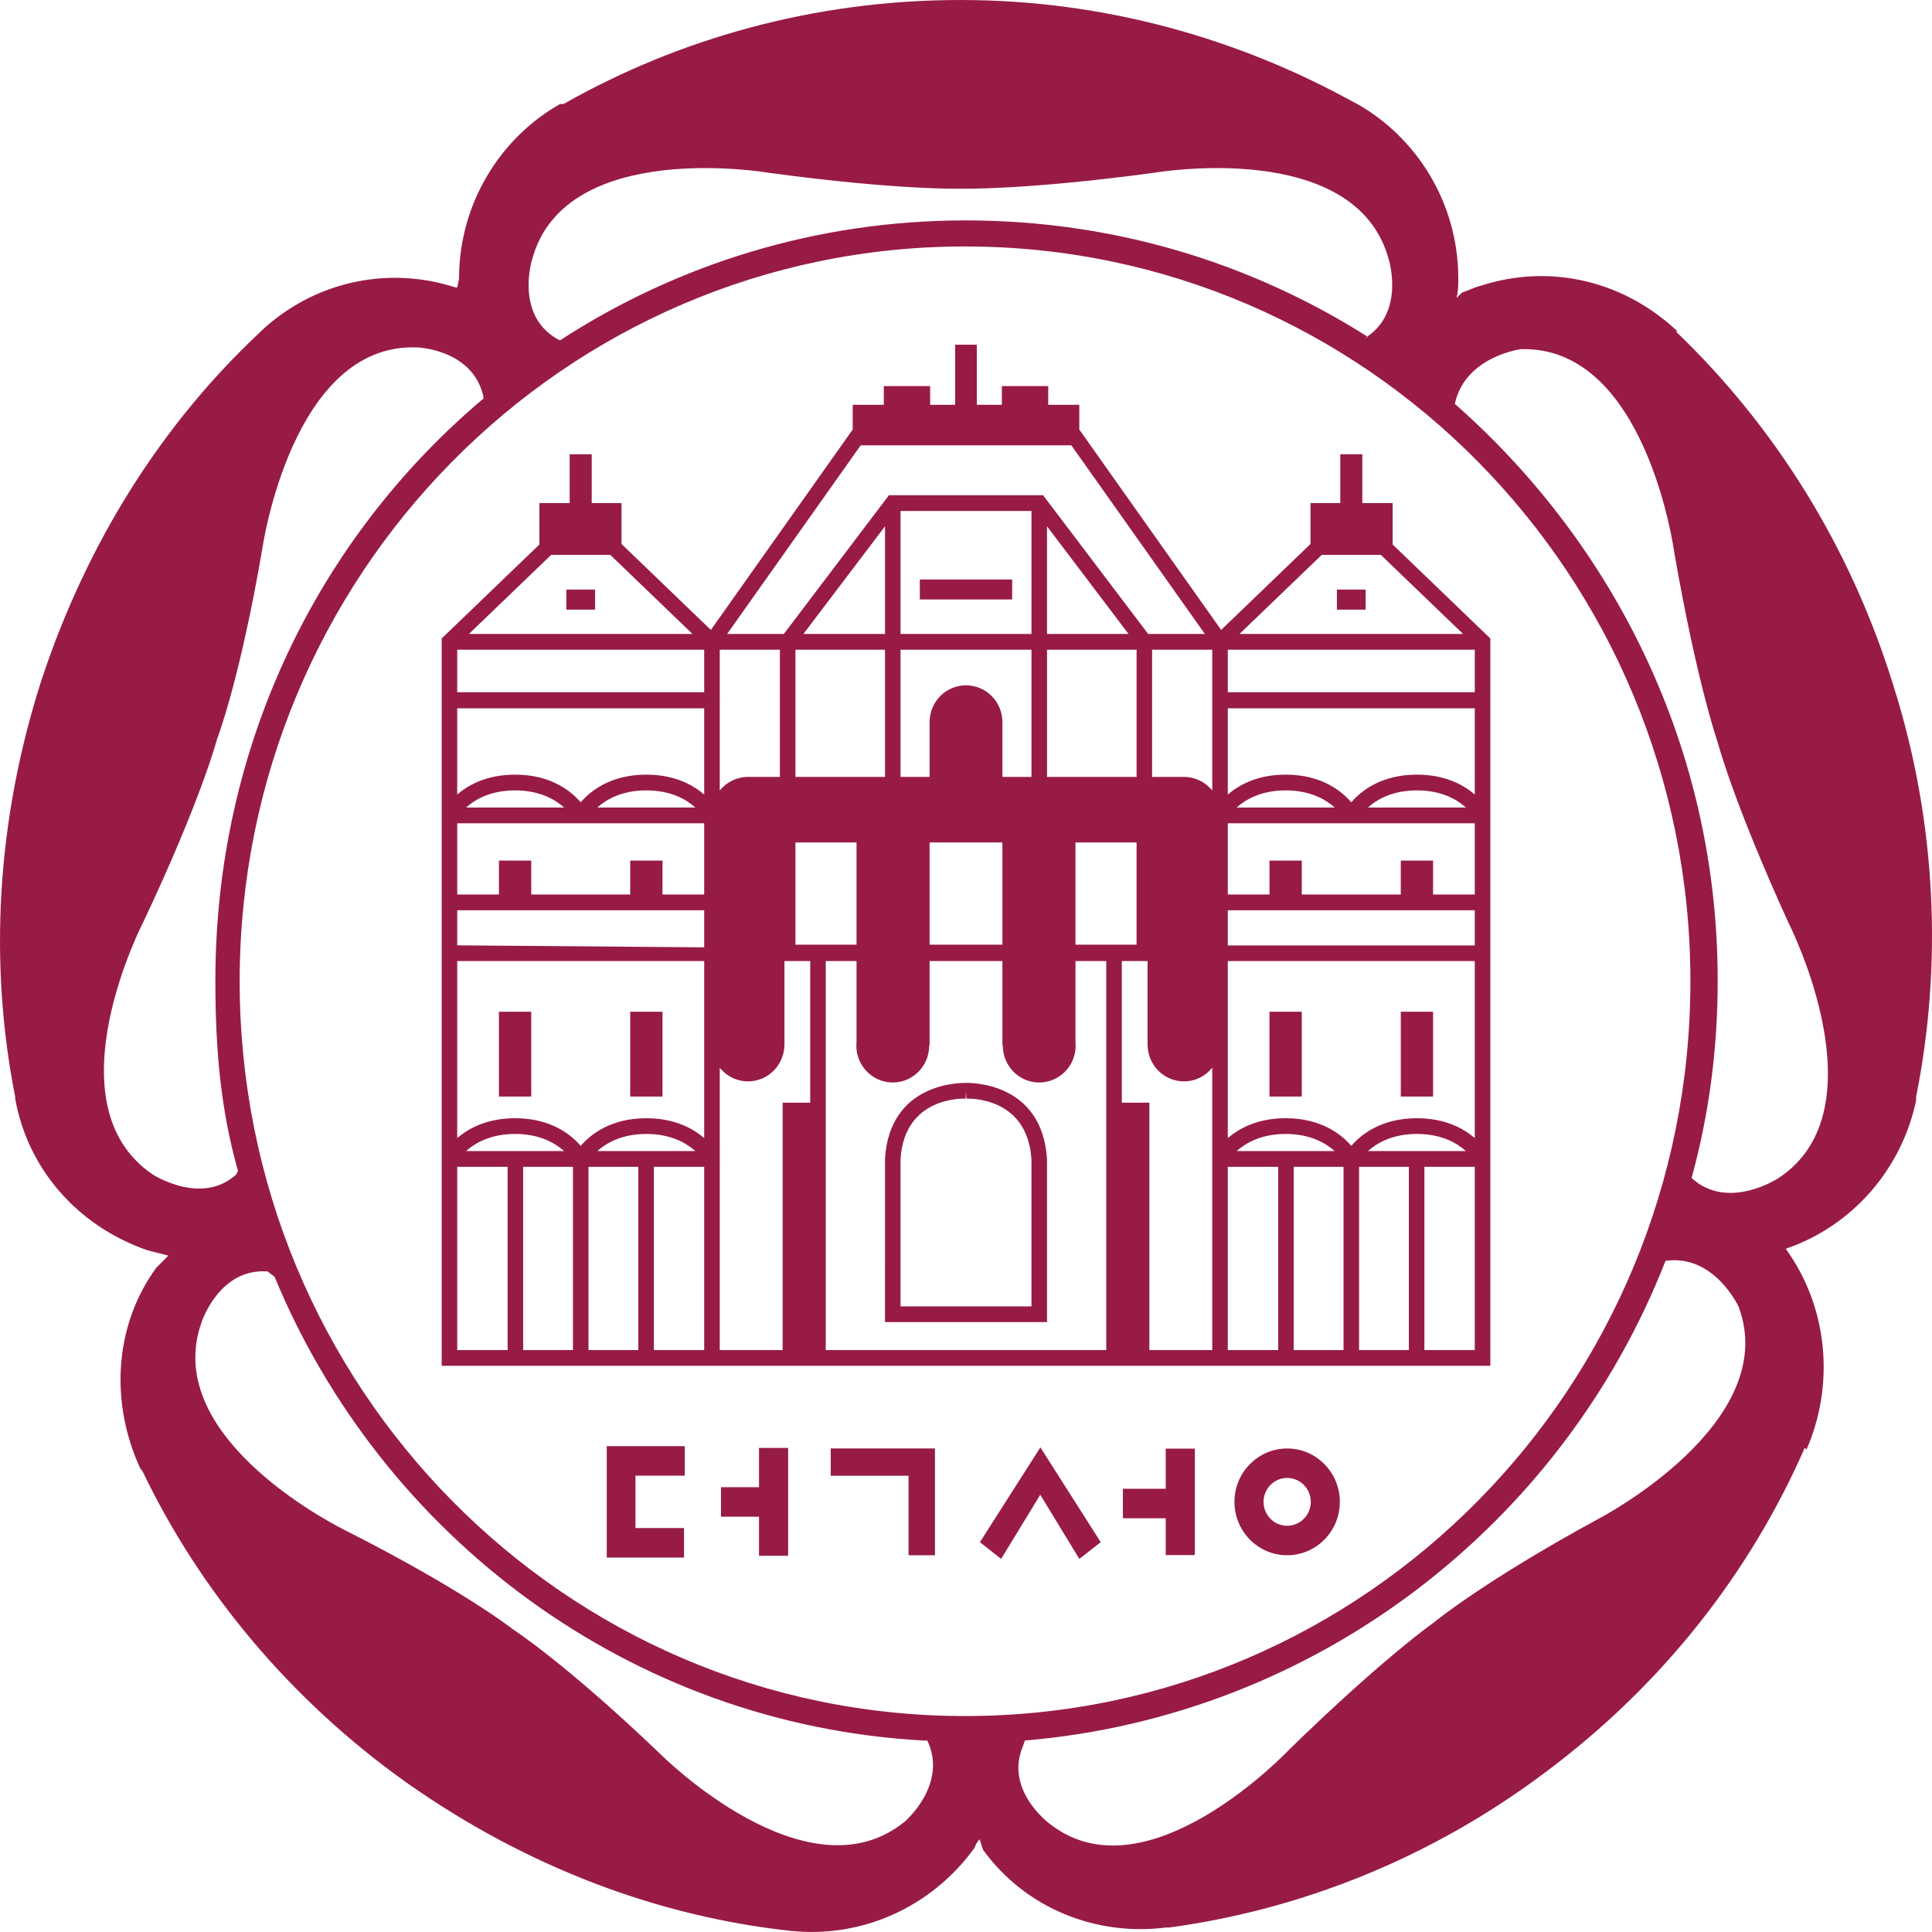
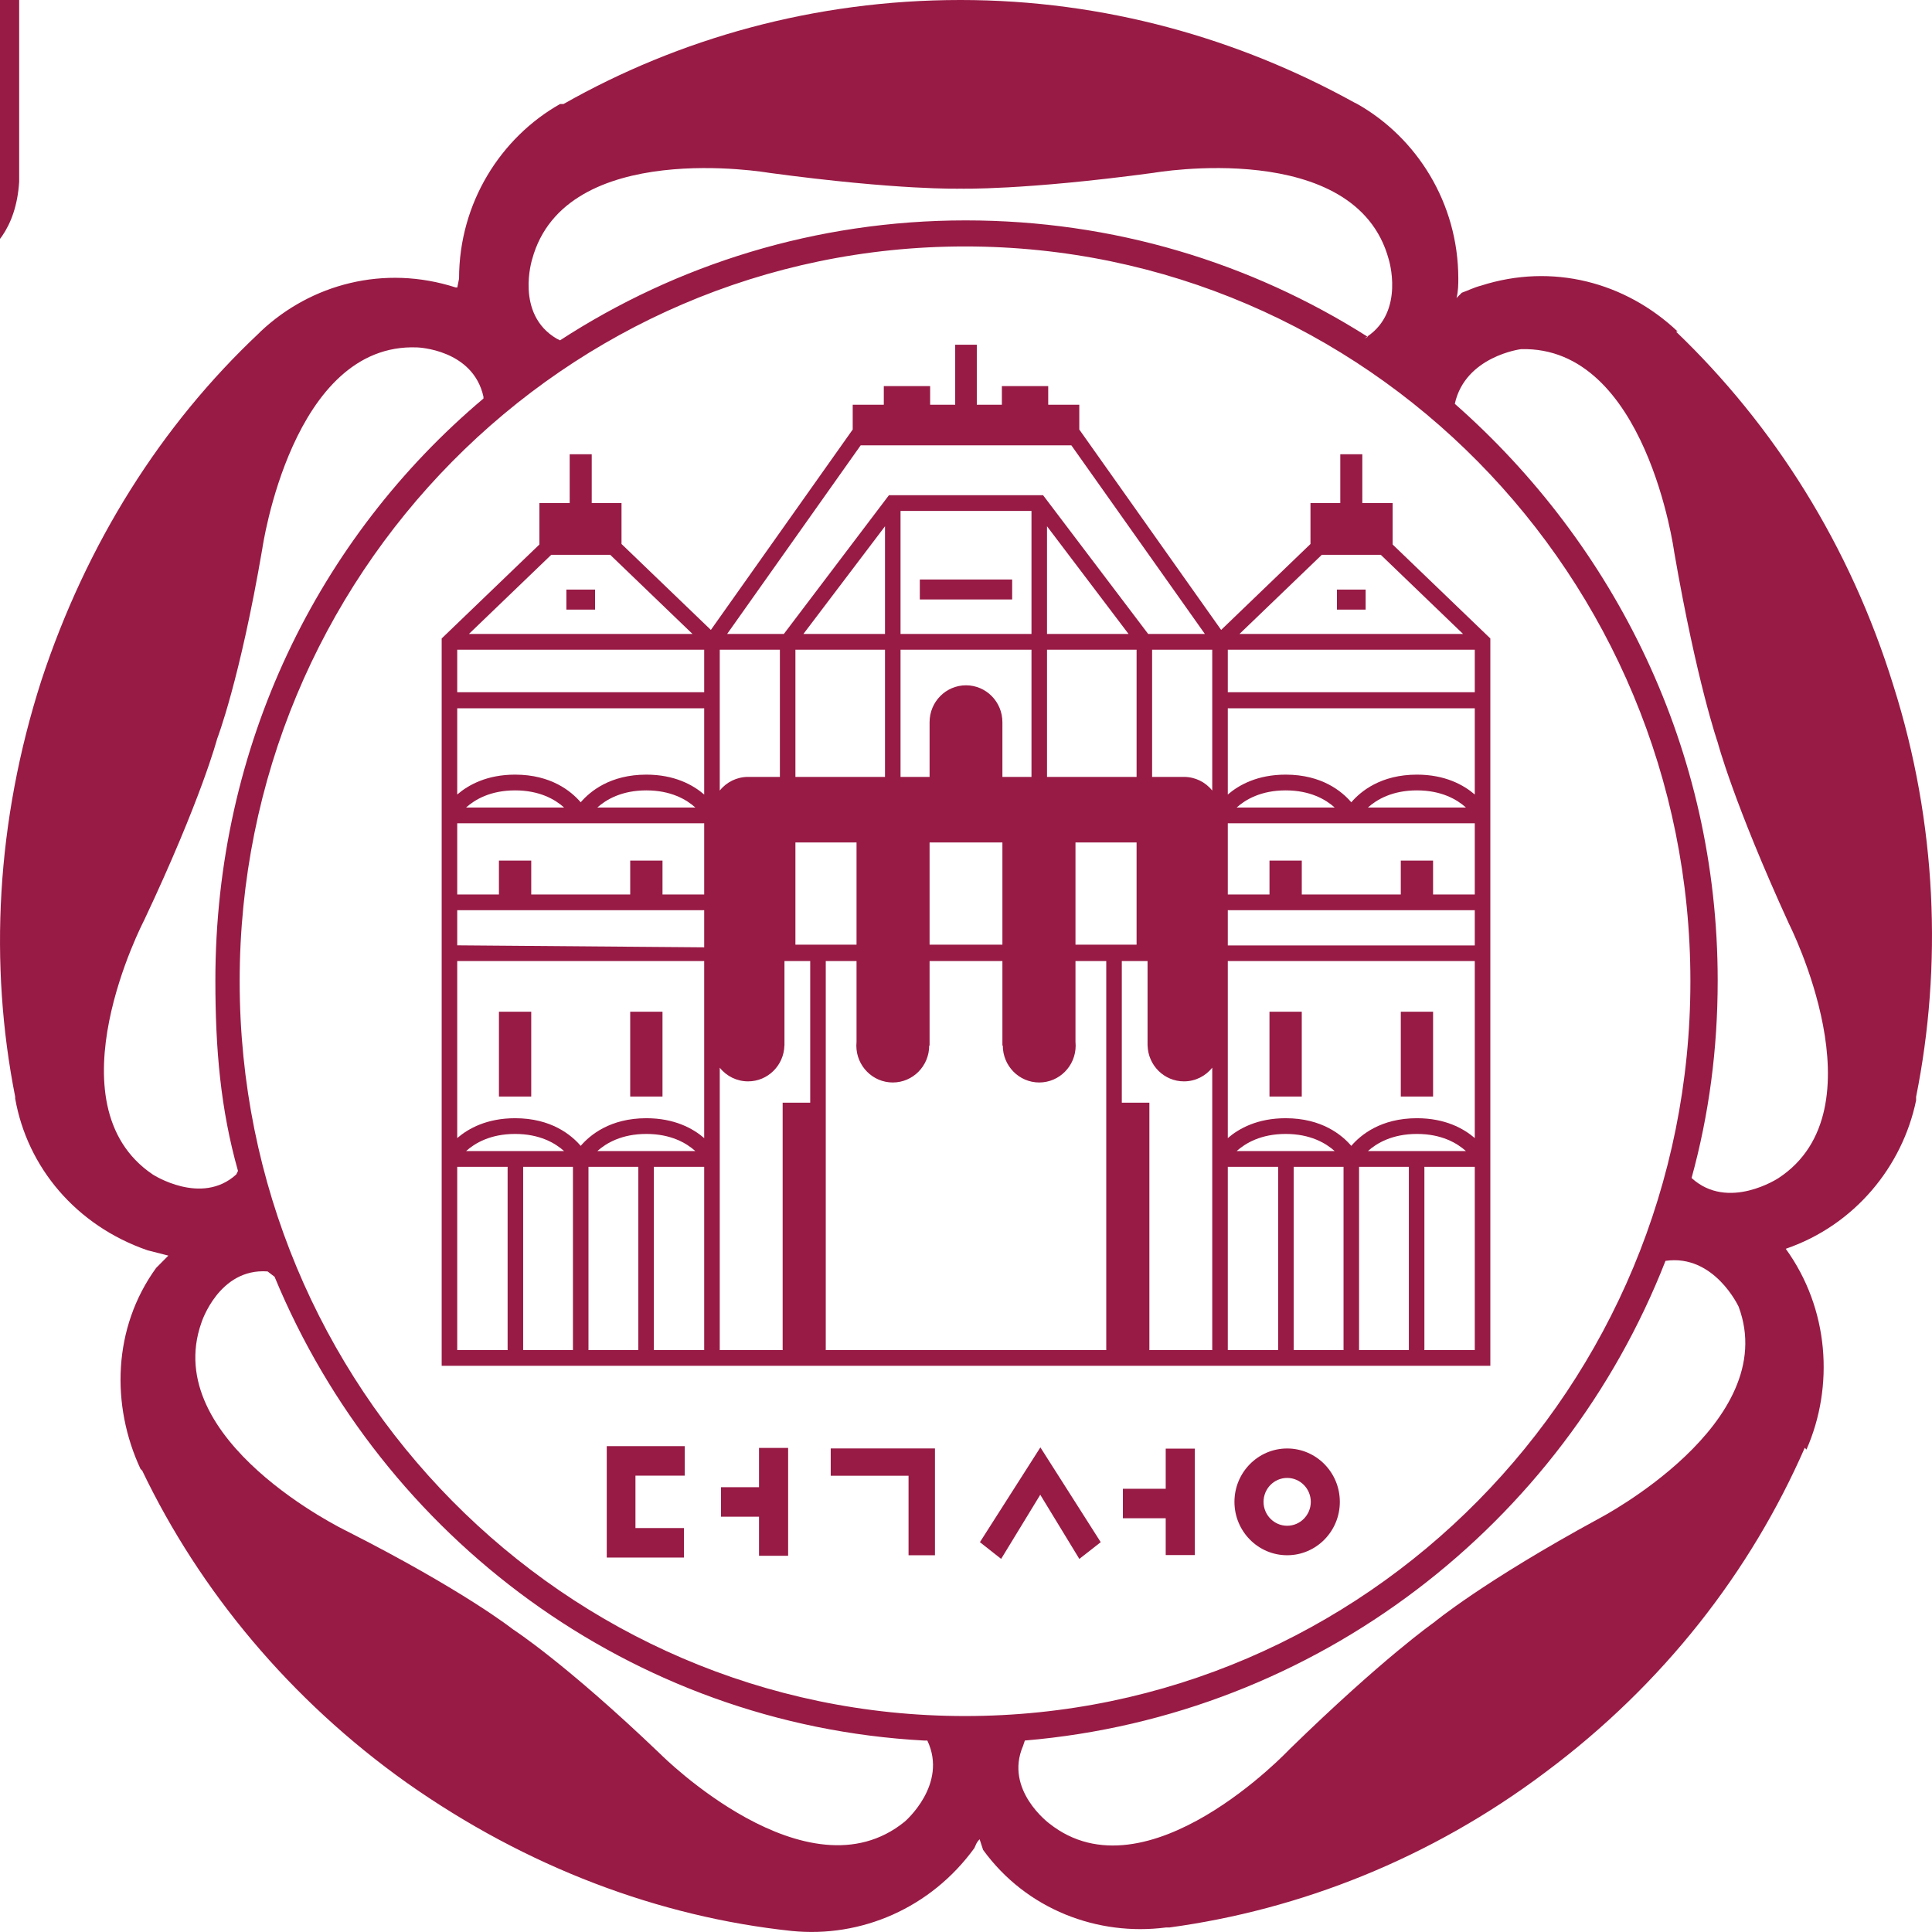
- <svg xmlns="http://www.w3.org/2000/svg" width="100" height="100" viewBox="0 0 160.907 160.906">
+ <svg xmlns="http://www.w3.org/2000/svg" width="current" height="current" viewBox="0 0 160.907 160.906">
  <path d="M0 0s-5.184-3.439-8.94 0c1.792 6.523 2.682 13.221 2.682 20.287 0 23.725-10.553 44.736-27 59.227 1.075 4.89 6.794 5.613 6.794 5.613 12.875.361 15.737-20.824 15.737-20.824C-8.402 50.895-6.258 44.74-6.258 44.74s1.611-6.156 7.33-18.654c0 0 9.655-19.022-1.072-26.086m-18.415-34.955c-11.983-6.518-16.982-10.688-16.982-10.688s-5.192-3.623-14.845-13.037c0 0-14.655-15.574-24.671-7.609 0 0-4.648 3.441-2.684 7.973l.179.541C-47.382-55.24-22.171-35.5-11.619-8.51c5.004.723 7.512-4.709 7.512-4.709C.355-25.176-18.415-34.955-18.415-34.955m-65.15-20.305c-41.141 0-74.495 33.787-74.495 75.467 0 41.682 33.354 75.469 74.495 75.469 41.15 0 74.504-33.787 74.504-75.469 0-41.68-33.354-75.467-74.504-75.467m-6.192-10.847c-10.011-8.147-25.029 6.882-25.029 6.882-9.834 9.422-15.196 12.864-15.196 12.864s-5.009 3.98-17.163 10.14c0 0-19.134 9.237-14.841 21.369 0 0 1.789 5.618 6.793 5.256l.718-.547c11.086-26.8 36.648-46.005 66.685-47.632h.357c2.149-4.526-2.324-8.332-2.324-8.332M-166.99.363c-10.727 7.248-.895 26.08-.895 26.08 5.899 12.502 7.51 18.659 7.51 18.659s2.324 5.974 4.645 19.556c0 0 3.039 21.192 15.917 20.647 0 0 5.718-.178 6.793-5.067v-.181c-16.981-14.309-27.535-35.682-27.535-59.77 0-7.066.532-13.223 2.323-19.56l-.18-.364c-3.574-3.256-8.578 0-8.578 0m38.972 94.002c3.398 12.496 24.317 8.873 24.317 8.873 13.409-1.808 19.667-1.627 19.667-1.627s6.437-.181 19.848 1.627c0 0 20.74 3.623 24.137-8.873 0 0 1.68-5.322-2.198-7.941l.054-.029-.363-.182c.116.064.207.141.309.211-11.97 7.588-26.069 11.928-41.25 11.928-15.374 0-29.679-4.53-41.66-12.319l-.359.18c-4.285 2.533-2.502 8.152-2.502 8.152M11.799 50.539C7.327 65.023-.535 77.342-10.548 86.938h.181c-5.367 5.074-12.877 7.066-20.206 4.71-.715-.179-1.429-.544-1.967-.724l-.541-.545c.183.725.183 1.453.183 1.99 0 7.789-4.292 14.492-10.37 17.934l-.357.181c-11.801 6.518-25.566 10.504-40.409 10.504-15.016 0-28.962-3.986-40.766-10.685h-.357c-6.078-3.442-10.371-10.145-10.371-17.934l-.178-.9h-.182c-7.32 2.353-14.835.363-20.023-4.531l-.177-.18c-10.013-9.416-17.695-21.553-22.346-35.682-4.649-14.484-5.368-29.156-2.681-42.738v-.184c1.248-7.062 6.258-13.041 13.588-15.578.709-.183 1.426-.363 2.143-.547l-1.254-1.263c-4.467-6.157-4.645-14.127-1.606-20.645l.179-.184c5.897-12.318 15.196-23.546 27.179-32.058 12.333-8.69 25.92-13.766 39.506-15.211 7.152-.727 14.307 2.352 18.778 8.51.179.361.179.543.541.906l.354-1.088c4.471-6.156 11.802-8.873 18.771-7.973h.36c13.411 1.817 26.818 7.065 38.622 15.944 12.153 9.056 21.095 20.648 26.639 33.326l.175-.184C5.715-21.383 5.185-13.426.732-7.271 7.85-4.826 12.72 1.213 14.12 7.973v.365c2.689 13.4 2.151 28.074-2.321 42.201" style="fill:#981b45;fill-opacity:1;fill-rule:nonzero;stroke:none" transform="matrix(.81091 0 0 -.81091 148.133 98.11)" />
  <path d="M0 0v3.031h-8.01V-8.412h7.932v3.031h-4.984V0Z" style="fill:#981b45;fill-opacity:1;fill-rule:nonzero;stroke:none" transform="matrix(.81091 0 0 -.81091 57.029 122.9)" />
  <path d="M0 0v-4.035h-3.906v-3.029H0v-4.014h2.99V0Z" style="fill:#981b45;fill-opacity:1;fill-rule:nonzero;stroke:none" transform="matrix(.81091 0 0 -.81091 63.215 120.59)" />
  <path d="M0 0h-2.713v8.166h-7.992v2.805H0Z" style="fill:#981b45;fill-opacity:1;fill-rule:nonzero;stroke:none" transform="matrix(.81091 0 0 -.81091 77.868 129.53)" />
  <path d="m0 0-2.197-1.719-4.013 6.59-4.018-6.588L-12.408 0l6.211 9.736Z" style="fill:#981b45;fill-opacity:1;fill-rule:nonzero;stroke:none" transform="matrix(.81091 0 0 -.81091 91.674 128.44)" />
  <path d="M0 0v-4.123h-4.399V-7.15H0v-3.782h2.992V0Z" style="fill:#981b45;fill-opacity:1;fill-rule:nonzero;stroke:none" transform="matrix(.81091 0 0 -.81091 97.087 120.649)" />
  <path d="M0 0c0 1.355 1.085 2.457 2.426 2.457 1.335 0 2.426-1.102 2.426-2.457 0-1.355-1.091-2.455-2.426-2.455C1.085-2.455 0-1.355 0 0m-2.989 0c0-3.029 2.428-5.484 5.415-5.484C5.41-5.484 7.835-3.029 7.835 0c0 3.023-2.425 5.482-5.409 5.482-2.987 0-5.415-2.459-5.415-5.482" style="fill:#981b45;fill-opacity:1;fill-rule:nonzero;stroke:none" transform="matrix(.81091 0 0 -.81091 105.235 125.082)" />
  <path d="M0 0v-2.051h9.485V0H4.743Z" style="fill:#981b45;fill-opacity:1;fill-rule:nonzero;stroke:none" transform="matrix(.81091 0 0 -.81091 76.607 48.263)" />
  <path d="M49.002 188.449h-1.17v3.073h1.17zM53.758 188.449h-1.17v3.073h1.17zM50.275 173.88h1.04v-.726h-1.04zM81.678 188.449h-1.17v3.073h1.17zM76.92 188.449h-1.17v3.073h1.17zM78.194 173.88h1.04v-.726h-1.04z" style="fill:#981b45;fill-opacity:1;fill-rule:nonzero;stroke:none;stroke-width:.353" transform="matrix(2.29866 0 0 2.29866 -68.395 -348.919)" />
  <path d="M0 0h-4.283v3.48h-3.316V0h-10.168v3.48h-3.317V0h-4.282v7.314H0Zm0-5.232h-25.366v3.615H0Zm0-19.786c-1.16.997-3.059 2.039-5.941 2.039-3.704 0-5.768-1.71-6.742-2.839-.969 1.129-3.034 2.839-6.74 2.839-2.885 0-4.783-1.042-5.943-2.041v18.182H0Zm0-21.773h-5.175v18.82H0Zm-10.977 20.437c.912.819 2.508 1.76 5.036 1.76 2.531 0 4.123-.941 5.033-1.76zm4.207-20.437h-5.114v18.82h5.114zm-6.709 0H-18.6v18.82h5.121zm-10.979 20.437c.913.819 2.507 1.76 5.035 1.76s4.123-.941 5.036-1.76zm4.265-20.437h-5.173v18.82h5.173zm-13.227 0v25.408h-2.832v14.545h2.644v-8.68h.004c.059-2.043 1.707-3.677 3.737-3.677 1.174 0 2.218.547 2.903 1.404v-29zm-4.43 0H-66.657v39.953h3.16v-8.285a3.69 3.69 0 0 1-.02-.397c0-2.091 1.676-3.789 3.743-3.789 2.066 0 3.74 1.698 3.74 3.789v.002h.039v8.68h7.48v-8.68h.041v-.002c0-2.091 1.674-3.789 3.74-3.789 2.066 0 3.743 1.698 3.743 3.789 0 .135-.006.268-.019.397v8.285h3.16zm-39.695 29a3.71 3.71 0 0 1 2.904-1.404c2.031 0 3.677 1.634 3.736 3.677h.006v8.68h2.645v-14.545h-2.832v-25.408h-6.459zM-79.143 0h-4.282v3.48h-3.317V0h-10.165v3.48h-3.318V0h-4.284v7.314h25.366zm0-5.428-25.366.205v3.606h25.366zm0-19.592c-1.16.999-3.059 2.041-5.943 2.041-3.702 0-5.768-1.71-6.741-2.839-.971 1.129-3.035 2.839-6.738 2.839-2.884 0-4.783-1.042-5.944-2.039v18.18h25.366zm0-21.771h-5.17v18.82h5.17zM-90.12-26.354c.912.819 2.507 1.76 5.034 1.76 2.53 0 4.125-.941 5.035-1.76zm4.211-20.437h-5.119v18.82h5.119zm-6.715 0h-5.113v18.82h5.113zM-103.6-26.354c.911.819 2.505 1.76 5.035 1.76 2.527 0 4.123-.941 5.033-1.76zm4.267-20.437h-5.176v18.82h5.176zm5.801 55.723H-103.6c.912.82 2.505 1.759 5.035 1.759 2.527 0 4.123-.939 5.033-1.759m13.481 0H-90.12c.912.82 2.507 1.759 5.034 1.759 2.53 0 4.122-.939 5.035-1.759m.908 10.189v-8.855c-1.16.996-3.059 2.043-5.943 2.043-3.702 0-5.768-1.711-6.741-2.84-.971 1.129-3.035 2.84-6.738 2.84-2.884 0-4.783-1.045-5.944-2.041v8.853zm-25.366 6.018h25.366v-4.367h-25.366zm9.653 9.744h6.063c2.579-2.485 6.189-5.953 8.451-8.127h-22.966c1.925 1.849 5.733 5.512 8.452 8.127m23.487-9.744V12.076h-3.272a3.71 3.71 0 0 1-2.904-1.404v14.467zm8.296 20.99h21.64c.375-.527 10.005-14.135 13.714-19.373h-5.824l-10.796 14.252H-60.169l-10.795-14.252h-5.824c3.708 5.238 13.34 18.846 13.715 19.373m36.109-35.457a3.705 3.705 0 0 1-2.903 1.404h-3.273v13.063h6.176zm-14.046-5.33h6.275V-5.156h-6.275ZM-63.497-5.156h-6.277V5.342h6.277zm2.924 17.232h-9.201v13.063h9.201zm0 14.68h-8.381c1.833 2.416 6.24 8.234 8.381 11.06zm8.319-1.617h6.725V12.076h-2.986v5.619c0 2.092-1.673 3.789-3.739 3.789-2.067 0-3.741-1.697-3.741-3.789v-5.619h-2.983v13.063zm6.725 1.617h-13.449v12.635h13.449zm-6.725-31.912h-3.741V5.342h7.48V-5.156Zm8.32 31.912v11.06c2.141-2.826 6.549-8.644 8.376-11.06zm9.2-14.68h-9.199v13.063h9.199zm20.347-3.144h-10.069c.913.82 2.505 1.759 5.033 1.759 2.528 0 4.122-.939 5.036-1.759m13.479 0h-10.069c.914.82 2.508 1.759 5.036 1.759 2.529 0 4.121-.939 5.033-1.759M0 19.121v-8.853c-1.16.996-3.059 2.041-5.941 2.041-3.704 0-5.768-1.711-6.742-2.84-.969 1.129-3.034 2.84-6.74 2.84-2.885 0-4.783-1.047-5.943-2.043v8.855zm-25.366 6.018H0v-4.367h-25.366zm9.652 9.744h6.064c2.717-2.615 6.526-6.278 8.449-8.127h-22.966a6973.86 6973.86 0 0 1 8.453 8.127m7.278 1.062v4.254h-3.115v5.016h-2.262v-5.016h-3.061v-4.201l-9.176-8.826-14.564 20.574h-.005v2.551h-3.192v1.92h-4.759v-1.92h-2.575v6.168H-53.364v-6.168h-2.574v1.92h-4.758v-1.92h-3.194v-2.551h-.006l-14.562-20.574-9.177 8.826v4.201h-3.059v5.016h-2.264v-5.016h-3.111v-4.254l-10.036-9.65v-74.703H1.598v74.703z" style="fill:#981b45;fill-opacity:1;fill-rule:nonzero;stroke:none" transform="matrix(.81091 0 0 -.81091 122.827 74.497)" />
-   <path d="M0 0h-13.448v15.143c.412 6.414 6.427 6.203 6.684 6.191l.039.785.038-.785c.258.012 6.275.223 6.687-6.242zm-6.725 22.951c-.598.014-7.821.026-8.317-7.756l-.002-16.812h16.64v16.76c-.499 7.83-7.721 7.822-8.321 7.808" style="fill:#981b45;fill-opacity:1;fill-rule:nonzero;stroke:none" transform="matrix(.81091 0 0 -.81091 85.906 108.802)" />
+   <path d="M0 0h-13.448v15.143c.412 6.414 6.427 6.203 6.684 6.191l.039.785.038-.785c.258.012 6.275.223 6.687-6.242zm-6.725 22.951c-.598.014-7.821.026-8.317-7.756l-.002-16.812h16.64v16.76c-.499 7.83-7.721 7.822-8.321 7.808" style="fill:#981b45;fill-opacity:1;fill-rule:nonzero;stroke:none" />
</svg>
